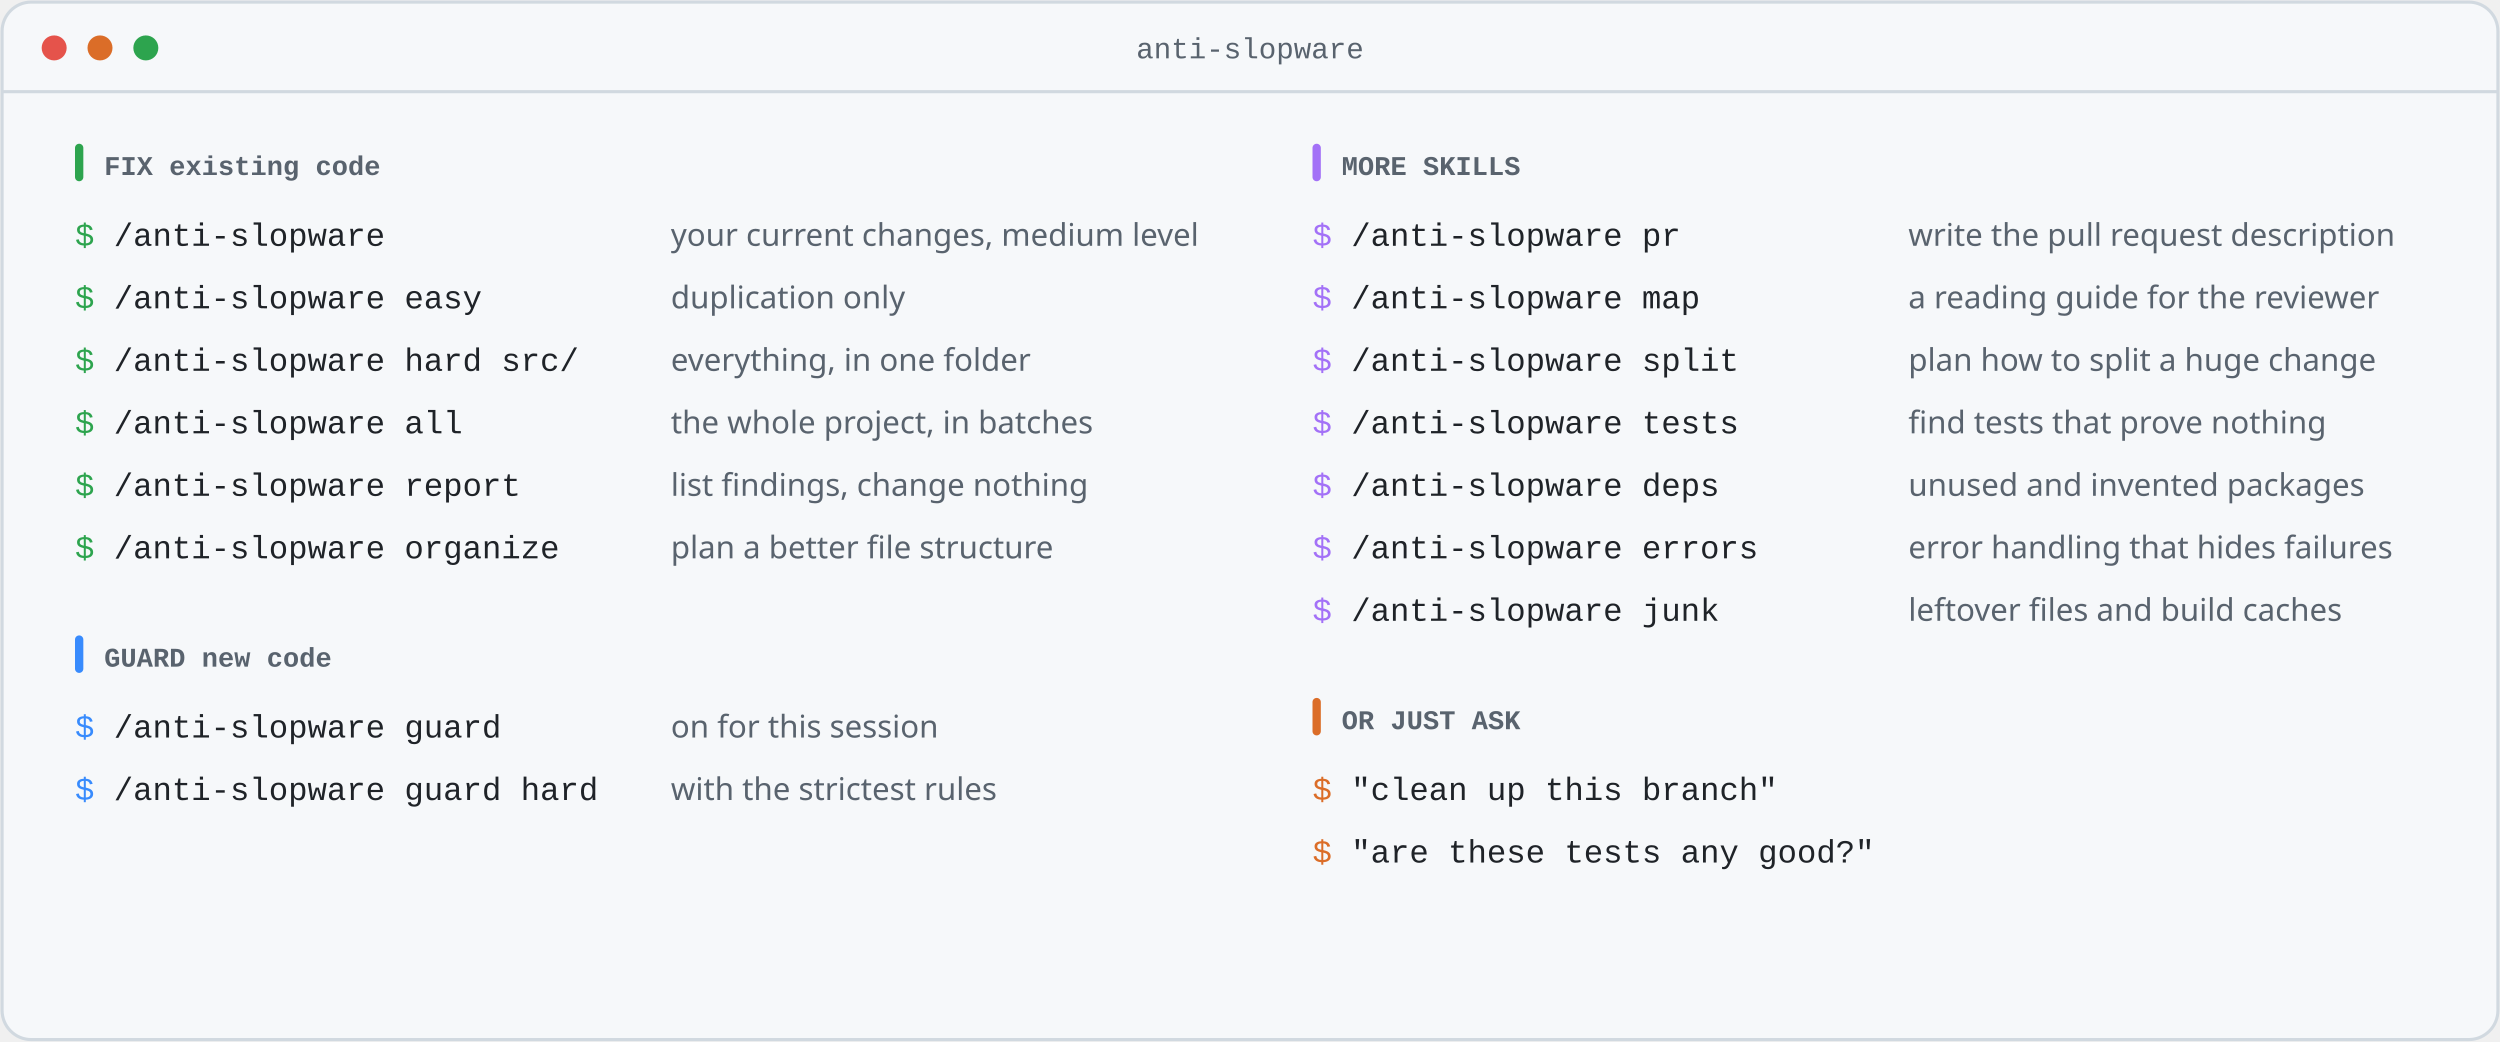
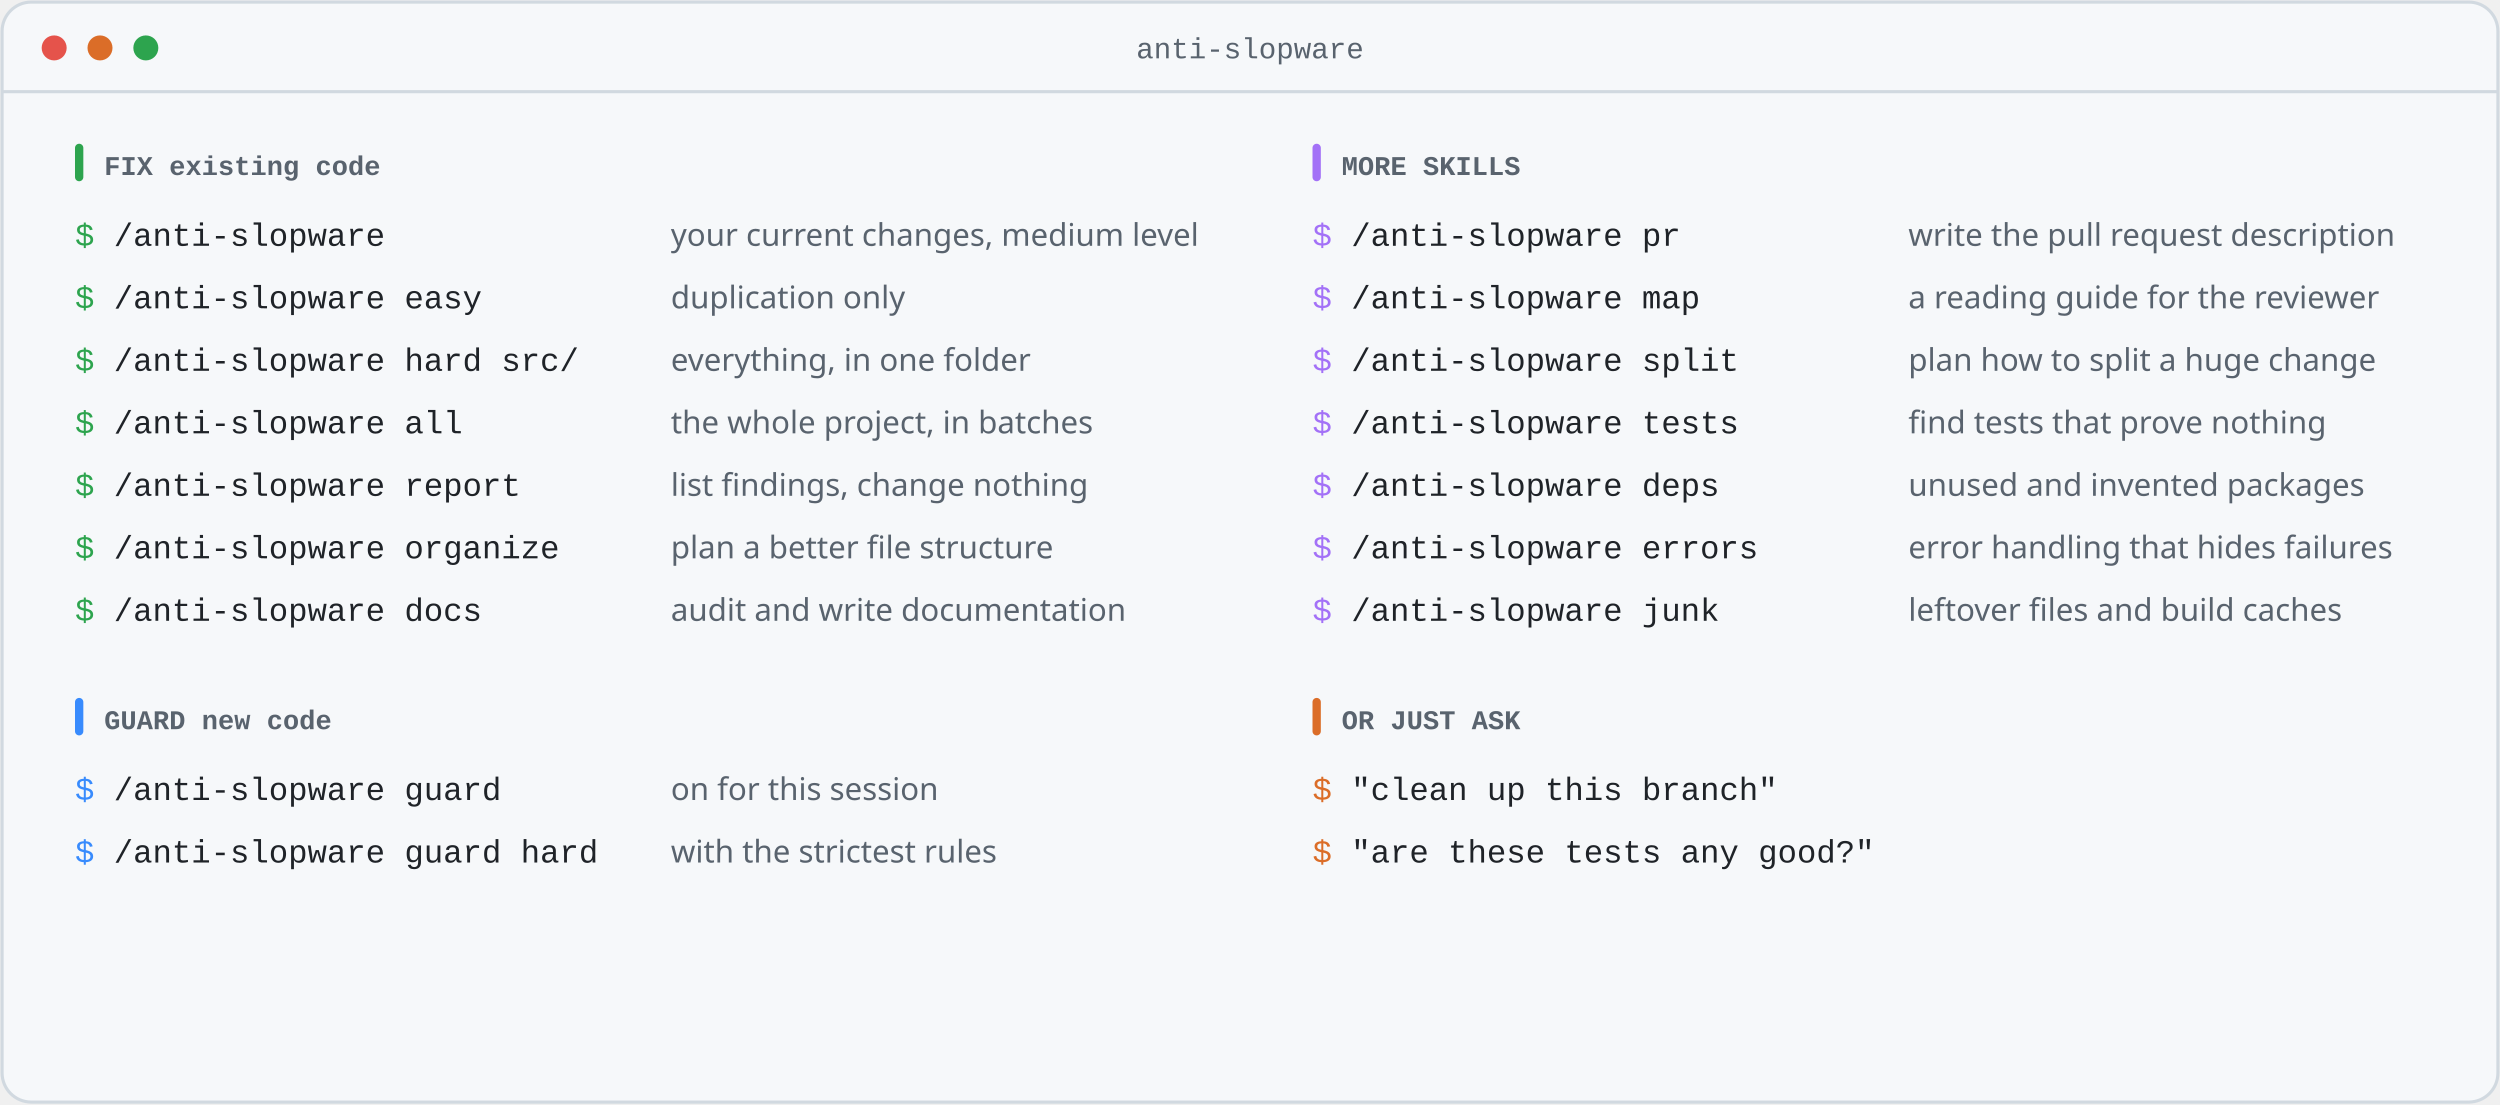
- <svg xmlns="http://www.w3.org/2000/svg" viewBox="0 0 1200 500" width="1200" height="500" role="img" aria-label="Command cheat sheet: fix existing code, guard new code, and the other skills">
+ <svg xmlns="http://www.w3.org/2000/svg" viewBox="0 0 1200 530" width="1200" height="530" role="img" aria-label="Command cheat sheet: fix existing code, guard new code, and the other skills">
  <style>
.card{fill:#f6f8fa;stroke:#d1d9e0}.fg{fill:#1f2328}.mu{fill:#59636e}.ln{stroke:#d1d9e0}.chip{fill:#ffffff;stroke:#d1d9e0}
@media (prefers-color-scheme: dark){.card{fill:#161b22;stroke:#30363d}.fg{fill:#e6edf3}.mu{fill:#8b949e}.ln{stroke:#30363d}.chip{fill:#0d1117;stroke:#30363d}}
</style>
-   <rect x="1" y="1" width="1198" height="498" rx="14" class="card" stroke-width="1.5" />
+   <rect x="1" y="1" width="1198" height="528" rx="14" class="card" stroke-width="1.5" />
  <path d="M1 44h1198" class="ln" stroke-width="1.5" />
  <circle cx="26" cy="23" r="6" fill="#e5534b" />
  <circle cx="48" cy="23" r="6" fill="#db6d28" />
  <circle cx="70" cy="23" r="6" fill="#2da44e" />
  <text x="600" y="28" class="mu" font-family="ui-monospace, SFMono-Regular, 'SF Mono', Menlo, Consolas, 'Liberation Mono', monospace" font-size="14" font-weight="400" text-anchor="middle">anti-slopware</text>
  <rect x="36" y="69" width="4" height="18" rx="2" fill="#2da44e" />
  <text x="50" y="84" class="mu" font-family="ui-monospace, SFMono-Regular, 'SF Mono', Menlo, Consolas, 'Liberation Mono', monospace" font-size="13" font-weight="700" text-anchor="start">FIX  existing code</text>
  <text x="36" y="118" class="fg" font-family="ui-monospace, SFMono-Regular, 'SF Mono', Menlo, Consolas, 'Liberation Mono', monospace" font-size="15.5">
    <tspan fill="#2da44e">$</tspan> /anti-slopware</text>
  <text x="322" y="118" class="mu" font-family="-apple-system, BlinkMacSystemFont, 'Segoe UI', 'Noto Sans', Helvetica, Arial, sans-serif" font-size="15" font-weight="400" text-anchor="start">your current changes, medium level</text>
  <text x="36" y="148" class="fg" font-family="ui-monospace, SFMono-Regular, 'SF Mono', Menlo, Consolas, 'Liberation Mono', monospace" font-size="15.5">
    <tspan fill="#2da44e">$</tspan> /anti-slopware easy</text>
  <text x="322" y="148" class="mu" font-family="-apple-system, BlinkMacSystemFont, 'Segoe UI', 'Noto Sans', Helvetica, Arial, sans-serif" font-size="15" font-weight="400" text-anchor="start">duplication only</text>
  <text x="36" y="178" class="fg" font-family="ui-monospace, SFMono-Regular, 'SF Mono', Menlo, Consolas, 'Liberation Mono', monospace" font-size="15.5">
    <tspan fill="#2da44e">$</tspan> /anti-slopware hard src/</text>
  <text x="322" y="178" class="mu" font-family="-apple-system, BlinkMacSystemFont, 'Segoe UI', 'Noto Sans', Helvetica, Arial, sans-serif" font-size="15" font-weight="400" text-anchor="start">everything, in one folder</text>
  <text x="36" y="208" class="fg" font-family="ui-monospace, SFMono-Regular, 'SF Mono', Menlo, Consolas, 'Liberation Mono', monospace" font-size="15.5">
    <tspan fill="#2da44e">$</tspan> /anti-slopware all</text>
  <text x="322" y="208" class="mu" font-family="-apple-system, BlinkMacSystemFont, 'Segoe UI', 'Noto Sans', Helvetica, Arial, sans-serif" font-size="15" font-weight="400" text-anchor="start">the whole project, in batches</text>
  <text x="36" y="238" class="fg" font-family="ui-monospace, SFMono-Regular, 'SF Mono', Menlo, Consolas, 'Liberation Mono', monospace" font-size="15.5">
    <tspan fill="#2da44e">$</tspan> /anti-slopware report</text>
  <text x="322" y="238" class="mu" font-family="-apple-system, BlinkMacSystemFont, 'Segoe UI', 'Noto Sans', Helvetica, Arial, sans-serif" font-size="15" font-weight="400" text-anchor="start">list findings, change nothing</text>
  <text x="36" y="268" class="fg" font-family="ui-monospace, SFMono-Regular, 'SF Mono', Menlo, Consolas, 'Liberation Mono', monospace" font-size="15.5">
    <tspan fill="#2da44e">$</tspan> /anti-slopware organize</text>
  <text x="322" y="268" class="mu" font-family="-apple-system, BlinkMacSystemFont, 'Segoe UI', 'Noto Sans', Helvetica, Arial, sans-serif" font-size="15" font-weight="400" text-anchor="start">plan a better file structure</text>
-   <rect x="36" y="305" width="4" height="18" rx="2" fill="#388bfd" />
-   <text x="50" y="320" class="mu" font-family="ui-monospace, SFMono-Regular, 'SF Mono', Menlo, Consolas, 'Liberation Mono', monospace" font-size="13" font-weight="700" text-anchor="start">GUARD  new code</text>
-   <text x="36" y="354" class="fg" font-family="ui-monospace, SFMono-Regular, 'SF Mono', Menlo, Consolas, 'Liberation Mono', monospace" font-size="15.5">
+   <text x="36" y="298" class="fg" font-family="ui-monospace, SFMono-Regular, 'SF Mono', Menlo, Consolas, 'Liberation Mono', monospace" font-size="15.5">
+     <tspan fill="#2da44e">$</tspan> /anti-slopware docs</text>
+   <text x="322" y="298" class="mu" font-family="-apple-system, BlinkMacSystemFont, 'Segoe UI', 'Noto Sans', Helvetica, Arial, sans-serif" font-size="15" font-weight="400" text-anchor="start">audit and write documentation</text>
+   <rect x="36" y="335" width="4" height="18" rx="2" fill="#388bfd" />
+   <text x="50" y="350" class="mu" font-family="ui-monospace, SFMono-Regular, 'SF Mono', Menlo, Consolas, 'Liberation Mono', monospace" font-size="13" font-weight="700" text-anchor="start">GUARD  new code</text>
+   <text x="36" y="384" class="fg" font-family="ui-monospace, SFMono-Regular, 'SF Mono', Menlo, Consolas, 'Liberation Mono', monospace" font-size="15.5">
    <tspan fill="#388bfd">$</tspan> /anti-slopware guard</text>
-   <text x="322" y="354" class="mu" font-family="-apple-system, BlinkMacSystemFont, 'Segoe UI', 'Noto Sans', Helvetica, Arial, sans-serif" font-size="15" font-weight="400" text-anchor="start">on for this session</text>
-   <text x="36" y="384" class="fg" font-family="ui-monospace, SFMono-Regular, 'SF Mono', Menlo, Consolas, 'Liberation Mono', monospace" font-size="15.5">
+   <text x="322" y="384" class="mu" font-family="-apple-system, BlinkMacSystemFont, 'Segoe UI', 'Noto Sans', Helvetica, Arial, sans-serif" font-size="15" font-weight="400" text-anchor="start">on for this session</text>
+   <text x="36" y="414" class="fg" font-family="ui-monospace, SFMono-Regular, 'SF Mono', Menlo, Consolas, 'Liberation Mono', monospace" font-size="15.5">
    <tspan fill="#388bfd">$</tspan> /anti-slopware guard hard</text>
-   <text x="322" y="384" class="mu" font-family="-apple-system, BlinkMacSystemFont, 'Segoe UI', 'Noto Sans', Helvetica, Arial, sans-serif" font-size="15" font-weight="400" text-anchor="start">with the strictest rules</text>
+   <text x="322" y="414" class="mu" font-family="-apple-system, BlinkMacSystemFont, 'Segoe UI', 'Noto Sans', Helvetica, Arial, sans-serif" font-size="15" font-weight="400" text-anchor="start">with the strictest rules</text>
  <rect x="630" y="69" width="4" height="18" rx="2" fill="#a371f7" />
  <text x="644" y="84" class="mu" font-family="ui-monospace, SFMono-Regular, 'SF Mono', Menlo, Consolas, 'Liberation Mono', monospace" font-size="13" font-weight="700" text-anchor="start">MORE SKILLS</text>
  <text x="630" y="118" class="fg" font-family="ui-monospace, SFMono-Regular, 'SF Mono', Menlo, Consolas, 'Liberation Mono', monospace" font-size="15.5">
    <tspan fill="#a371f7">$</tspan> /anti-slopware pr</text>
  <text x="916" y="118" class="mu" font-family="-apple-system, BlinkMacSystemFont, 'Segoe UI', 'Noto Sans', Helvetica, Arial, sans-serif" font-size="15" font-weight="400" text-anchor="start">write the pull request description</text>
  <text x="630" y="148" class="fg" font-family="ui-monospace, SFMono-Regular, 'SF Mono', Menlo, Consolas, 'Liberation Mono', monospace" font-size="15.5">
    <tspan fill="#a371f7">$</tspan> /anti-slopware map</text>
  <text x="916" y="148" class="mu" font-family="-apple-system, BlinkMacSystemFont, 'Segoe UI', 'Noto Sans', Helvetica, Arial, sans-serif" font-size="15" font-weight="400" text-anchor="start">a reading guide for the reviewer</text>
  <text x="630" y="178" class="fg" font-family="ui-monospace, SFMono-Regular, 'SF Mono', Menlo, Consolas, 'Liberation Mono', monospace" font-size="15.5">
    <tspan fill="#a371f7">$</tspan> /anti-slopware split</text>
  <text x="916" y="178" class="mu" font-family="-apple-system, BlinkMacSystemFont, 'Segoe UI', 'Noto Sans', Helvetica, Arial, sans-serif" font-size="15" font-weight="400" text-anchor="start">plan how to split a huge change</text>
  <text x="630" y="208" class="fg" font-family="ui-monospace, SFMono-Regular, 'SF Mono', Menlo, Consolas, 'Liberation Mono', monospace" font-size="15.5">
    <tspan fill="#a371f7">$</tspan> /anti-slopware tests</text>
  <text x="916" y="208" class="mu" font-family="-apple-system, BlinkMacSystemFont, 'Segoe UI', 'Noto Sans', Helvetica, Arial, sans-serif" font-size="15" font-weight="400" text-anchor="start">find tests that prove nothing</text>
  <text x="630" y="238" class="fg" font-family="ui-monospace, SFMono-Regular, 'SF Mono', Menlo, Consolas, 'Liberation Mono', monospace" font-size="15.5">
    <tspan fill="#a371f7">$</tspan> /anti-slopware deps</text>
  <text x="916" y="238" class="mu" font-family="-apple-system, BlinkMacSystemFont, 'Segoe UI', 'Noto Sans', Helvetica, Arial, sans-serif" font-size="15" font-weight="400" text-anchor="start">unused and invented packages</text>
  <text x="630" y="268" class="fg" font-family="ui-monospace, SFMono-Regular, 'SF Mono', Menlo, Consolas, 'Liberation Mono', monospace" font-size="15.5">
    <tspan fill="#a371f7">$</tspan> /anti-slopware errors</text>
  <text x="916" y="268" class="mu" font-family="-apple-system, BlinkMacSystemFont, 'Segoe UI', 'Noto Sans', Helvetica, Arial, sans-serif" font-size="15" font-weight="400" text-anchor="start">error handling that hides failures</text>
  <text x="630" y="298" class="fg" font-family="ui-monospace, SFMono-Regular, 'SF Mono', Menlo, Consolas, 'Liberation Mono', monospace" font-size="15.5">
    <tspan fill="#a371f7">$</tspan> /anti-slopware junk</text>
  <text x="916" y="298" class="mu" font-family="-apple-system, BlinkMacSystemFont, 'Segoe UI', 'Noto Sans', Helvetica, Arial, sans-serif" font-size="15" font-weight="400" text-anchor="start">leftover files and build caches</text>
  <rect x="630" y="335" width="4" height="18" rx="2" fill="#db6d28" />
  <text x="644" y="350" class="mu" font-family="ui-monospace, SFMono-Regular, 'SF Mono', Menlo, Consolas, 'Liberation Mono', monospace" font-size="13" font-weight="700" text-anchor="start">OR JUST ASK</text>
  <text x="630" y="384" class="fg" font-family="ui-monospace, SFMono-Regular, 'SF Mono', Menlo, Consolas, 'Liberation Mono', monospace" font-size="15.5">
    <tspan fill="#db6d28">$</tspan> "clean up this branch"</text>
  <text x="630" y="414" class="fg" font-family="ui-monospace, SFMono-Regular, 'SF Mono', Menlo, Consolas, 'Liberation Mono', monospace" font-size="15.5">
    <tspan fill="#db6d28">$</tspan> "are these tests any good?"</text>
</svg>
